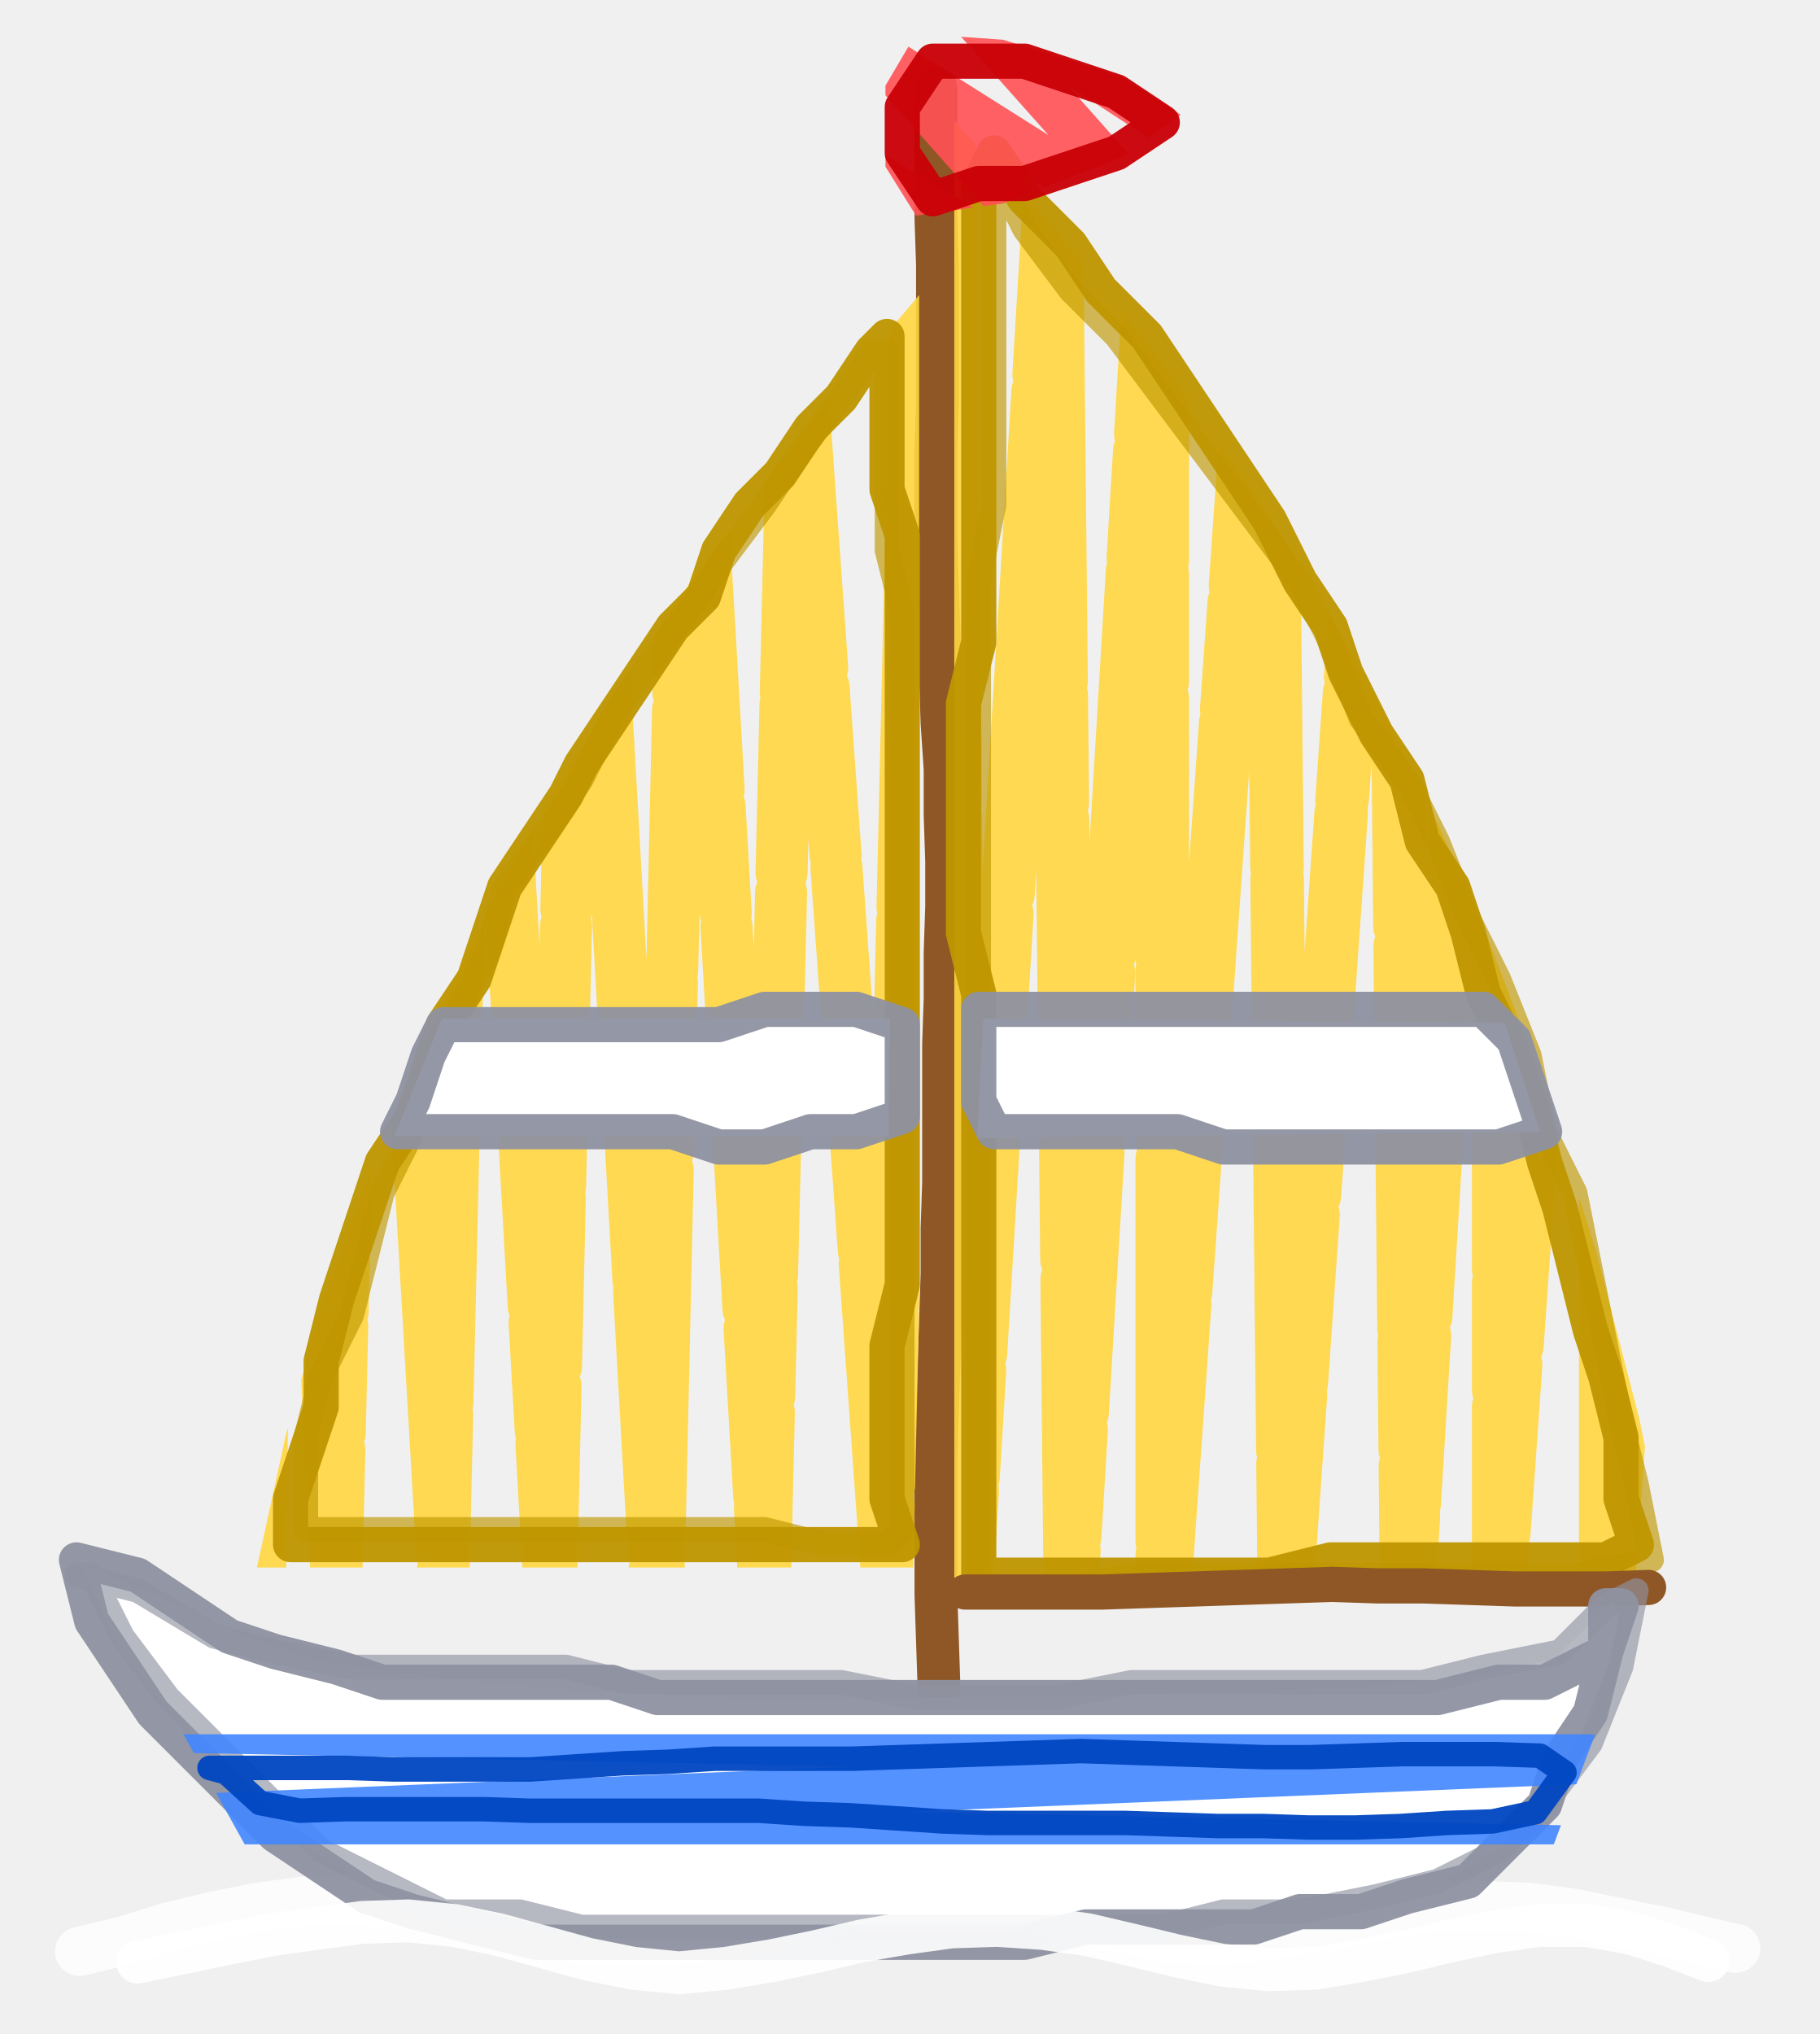
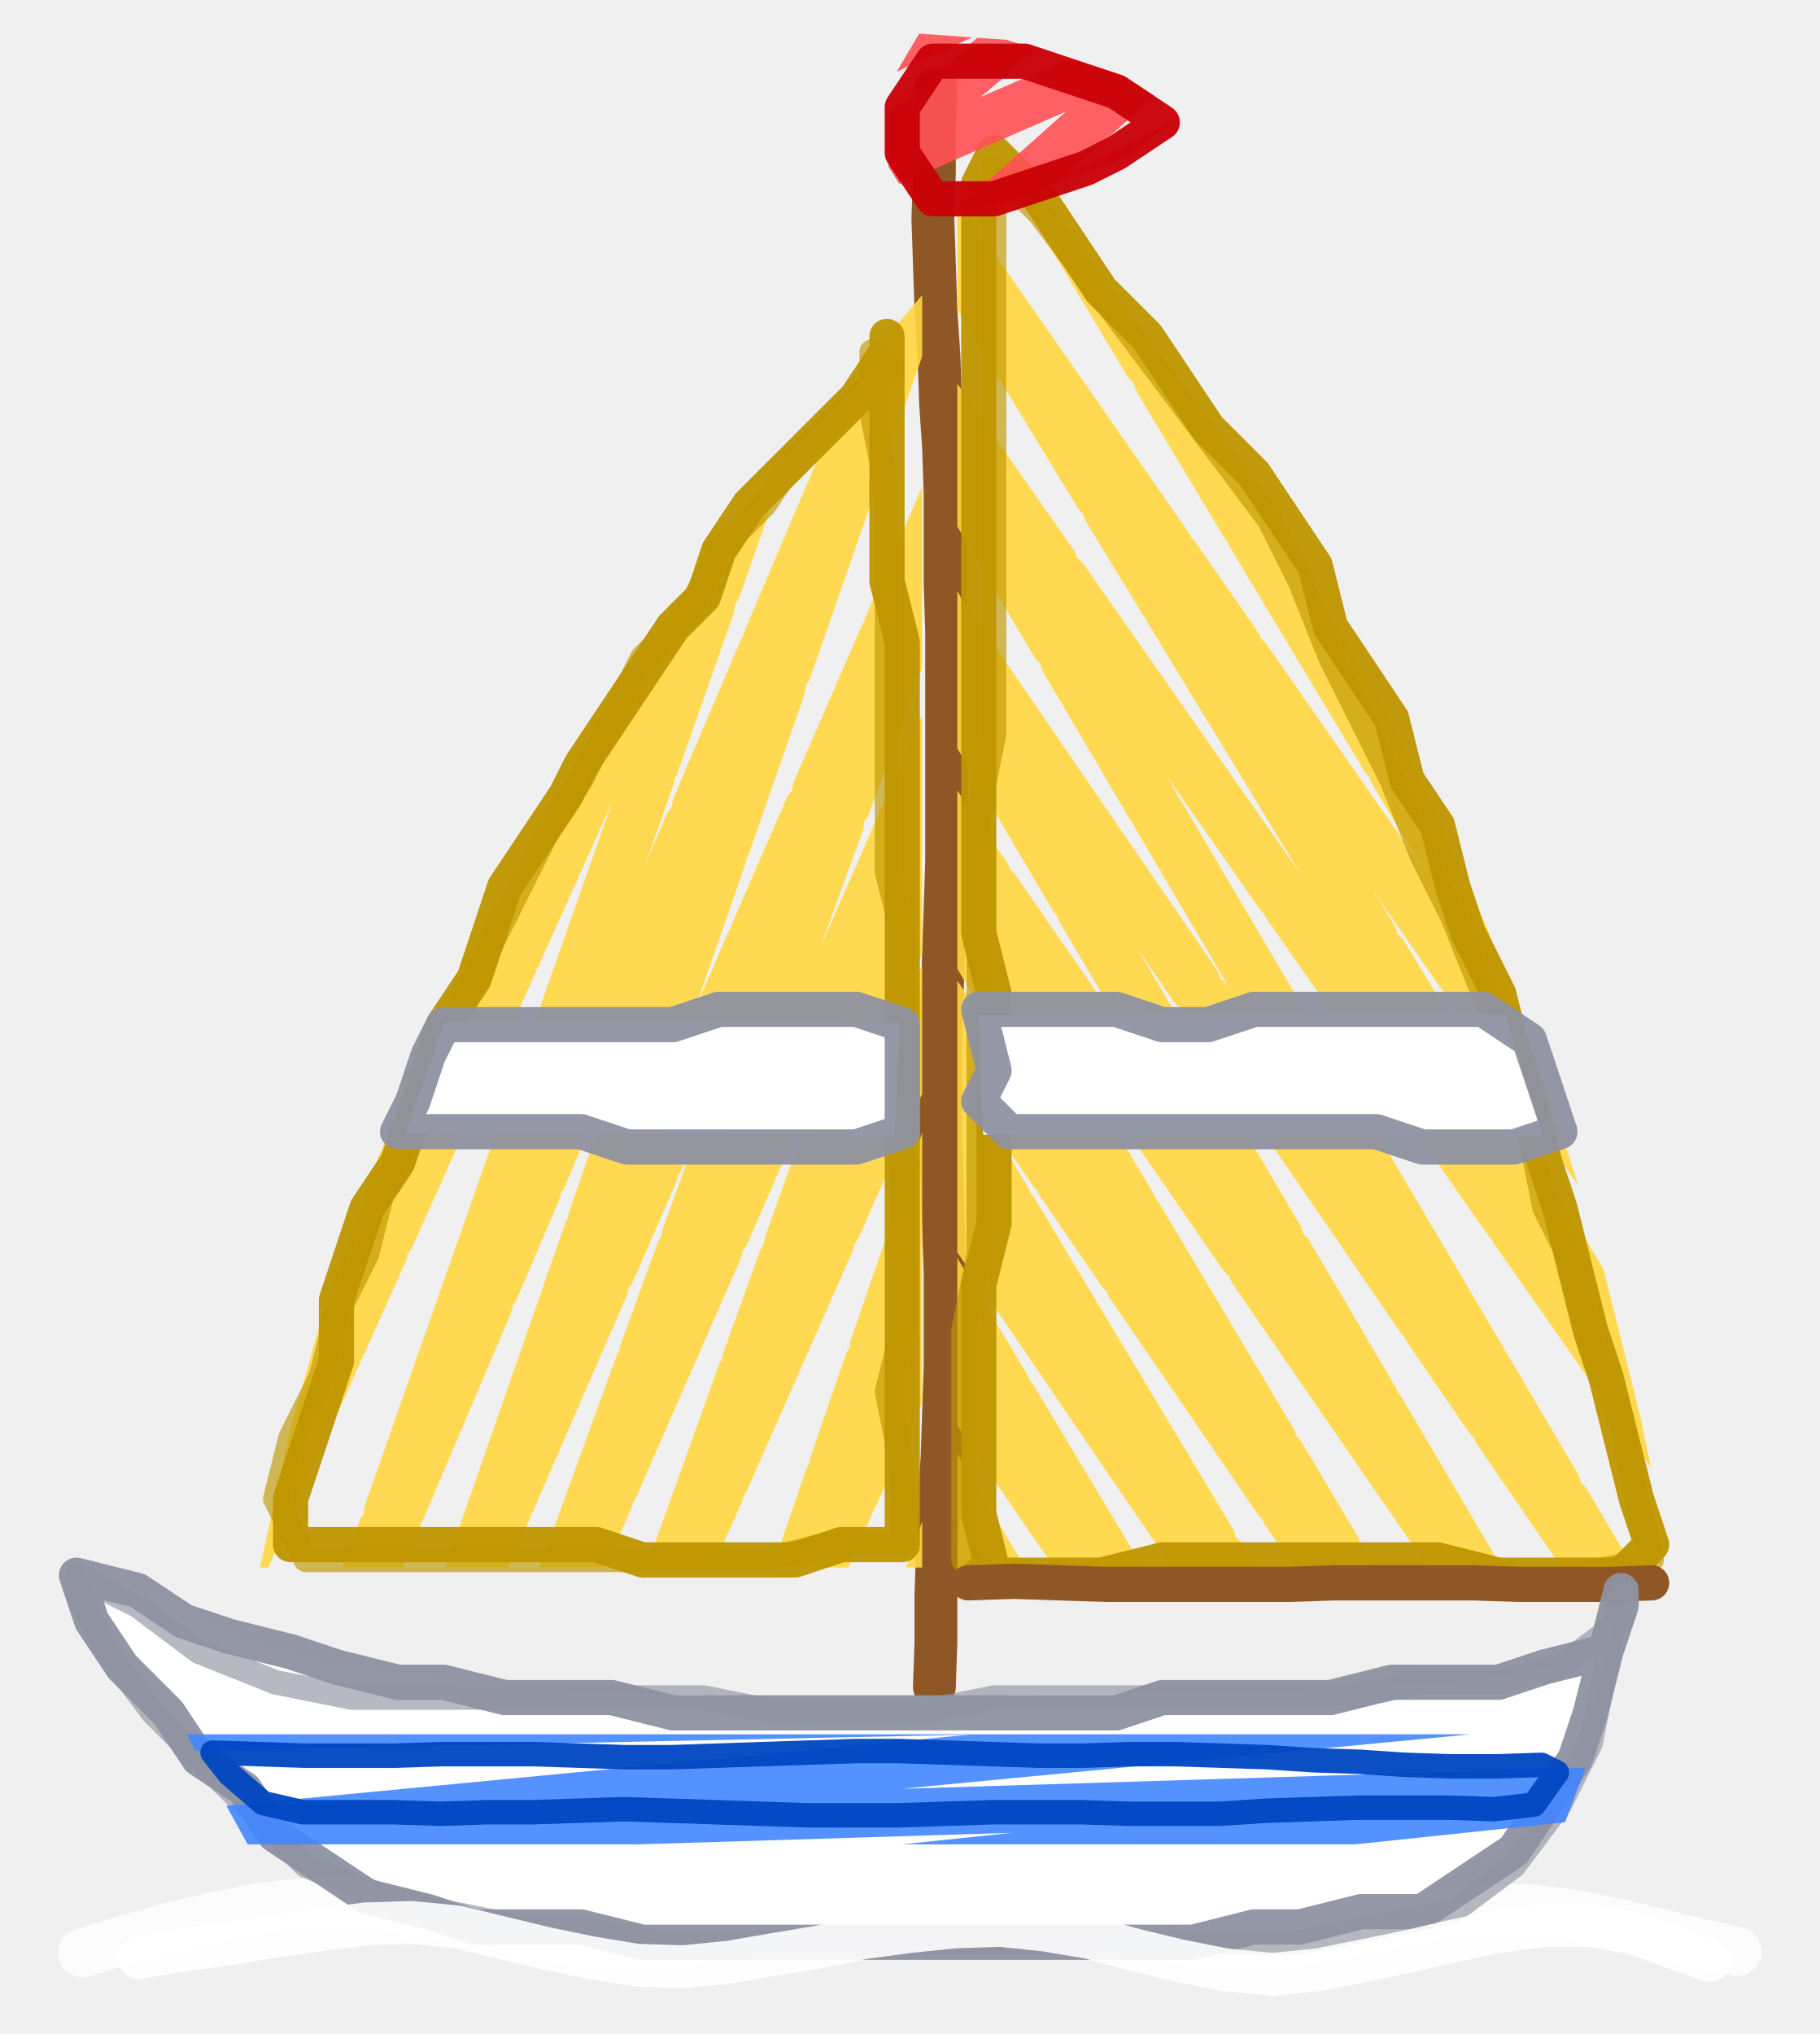
<svg xmlns="http://www.w3.org/2000/svg" viewBox="0 0 119 133" width="119" height="133">
  <defs>
    <clipPath id="k1">
-       <path d="M62.4,104.4L109.5,104.4 107.2,92.8 104.3,81.6 100.9,70.9 97,60.6 92.6,50.7 87.6,41.3 82.1,32.3 76,23.7 69.5,15.6 62.4,7.9Z" />
+       <path d="M62.6,104.4L109.7,104.4 107.3,92.8 104.5,81.6 101.1,70.9 97.2,60.6 92.8,50.7 87.8,41.3 82.3,32.3 76.2,23.7 69.7,15.6 62.6,7.9Z" />
    </clipPath>
    <clipPath id="k2">
-       <path d="M60.1,102.5L16.8,102.5 18.7,93.8 21.1,85.2 24.1,76.7 27.7,68.3 31.7,59.9 36.3,51.6 41.4,43.4 47.1,35.3 53.3,27.3 60.1,19.3Z" />
+       <path d="M60.3,102.5L17,102.5 18.9,93.8 21.3,85.2 24.3,76.7 27.9,68.3 31.9,59.9 36.5,51.6 41.6,43.4 47.3,35.3 53.5,27.3 60.3,19.3Z" />
    </clipPath>
    <clipPath id="k3">
-       <path d="M59.9,2.2L65.6,2.6 73.3,5 77.2,7.5 73.3,10.3 65.6,13.3 59.9,14.1 57.9,10.9 57.9,5.6Z" />
+       <path d="M60.1,2.2L65.8,2.6 73.5,5 77.4,7.5 73.5,10.3 65.8,13.3 60.1,14.1 58.1,10.9 58.1,5.6Z" />
    </clipPath>
    <clipPath id="k4">
-       <path d="M12,113.4L104.3,113.4 101.6,120.6 16,120.6Z" />
+       <path d="M12.2,113.4L104.5,113.4 101.8,120.6 16.2,120.6Z" />
    </clipPath>
  </defs>
-   <path d="M5.2,127.6L8.1,126.9 11,126 13.9,125.3 16.9,124.7 19.9,124.3 22.9,124.2 25.9,124.5 28.9,125.1 31.8,125.7 34.8,126.3 37.7,126.8 40.7,127 43.6,126.9 46.6,126.6 49.5,126.1 52.5,125.5 55.4,124.9 58.4,124.4 61.4,124.2 64.5,124.4 67.5,124.9 70.4,125.5 73.3,126.1 76.2,126.7 79.2,126.9 82.1,126.7 85,126.2 88,125.7 90.9,125.1 93.9,124.7 96.9,124.6 99.9,124.7 102.9,125.1 105.8,125.7 108.8,126.3 111.7,127 113.5,127.4" fill="none" stroke="#FFFFFF" stroke-width="3.2" stroke-linecap="round" stroke-linejoin="round" opacity=".80" />
-   <path d="M61.4,110.3L61.3,107.3 61.2,104.3 61.2,101.3 61.2,98.3 61.2,95.3 61.3,92.3 61.4,89.3 61.5,86.3 61.6,83.3 61.6,80.3 61.7,77.3 61.7,74.3 61.7,71.3 61.7,68.3 61.8,65.3 61.8,62.3 61.9,59.3 61.9,56.3 61.8,53.3 61.8,50.3 61.6,47.3 61.5,44.3 61.4,41.3 61.3,38.3 61.2,35.3 61.2,32.3 61.2,29.3 61.3,26.3 61.3,23.3 61.3,20.3 61.3,17.3 61.2,14.3 61.2,11.3 61.2,8.3 61.2,5.8" fill="none" stroke="#8F5725" stroke-width="2.8" stroke-linecap="round" stroke-linejoin="round" />
+   <path d="M5.4,127.7L8.3,126.8 11.2,126 14.1,125.3 17.1,124.7 20.1,124.4 23.1,124.4 26.1,124.7 29.1,125.3 32,125.9 34.9,126.5 37.9,126.9 40.9,127.1 43.8,127 46.8,126.6 49.7,126 52.6,125.3 55.6,124.7 58.6,124.3 61.6,124.1 64.7,124.3 67.7,124.8 70.6,125.4 73.5,126.1 76.4,126.7 79.4,127.1 82.3,127.1 85.3,126.8 88.3,126.3 91.2,125.7 94.2,125.1 97.1,124.8 100.1,124.8 103.1,125.2 106,125.8 108.9,126.5 111.8,127.2 113.6,127.6" fill="none" stroke="#FFFFFF" stroke-width="3.2" stroke-linecap="round" stroke-linejoin="round" opacity=".80" />
+   <path d="M61.1,110.3L61.2,107.3 61.2,104.3 61.3,101.3 61.4,98.3 61.6,95.3 61.7,92.3 61.8,89.3 61.8,86.3 61.8,83.3 61.7,80.3 61.6,77.3 61.5,74.3 61.5,71.3 61.5,68.3 61.6,65.3 61.7,62.3 61.8,59.3 61.9,56.3 61.9,53.3 61.9,50.3 61.9,47.3 61.9,44.3 61.9,41.3 61.8,38.3 61.8,35.3 61.8,32.3 61.7,29.3 61.5,26.3 61.4,23.3 61.2,20.3 61.1,17.3 61,14.3 61.1,11.3 61.1,8.3 61.2,5.8" fill="none" stroke="#8F5725" stroke-width="2.8" stroke-linecap="round" stroke-linejoin="round" />
  <g clip-path="url(#k1)">
-     <path d="M112,7L105,106 105,5 98,105 98,8 92,106 91,6 84,106 83,7 76,106 76,5 70,105 69,7 63,107 62,6 56,106" fill="none" stroke="#FFD640" stroke-width="3.5" stroke-linecap="round" stroke-linejoin="round" stroke-opacity=".90" stroke-dasharray="17 1.1 7 .9 25 1.3 11 .8" stroke-dashoffset="24" />
+     <path d="M94,-15L150,79 88,-10 144,84 81,-7 138,88 76,-2 132,91 70,1 126,94 64,5 121,100 59,11 115,103 52,13 108,108 47,19 100,109 40,22 96,116 33,24 90,119 28,28 85,123 23,32 79,126 18,37" fill="none" stroke="#FFD640" stroke-width="3.5" stroke-linecap="round" stroke-linejoin="round" stroke-opacity=".90" stroke-dasharray="17 1.1 7 .9 25 1.3 11 .8" stroke-dashoffset="26" />
  </g>
-   <path d="M64,103L68,103 72,103 75,103 79,103 83,103 87,102 90,102 94,102 98,102 102,102 105,102 107,101 106,98 106,94 105,90 104,87 103,83 102,79 101,76 100,72 99,69 97,65 96,61 95,58 93,55 92,51 90,48 88,44 87,41 85,38 83,34 81,31 79,28 77,25 75,22 72,19 70,16 67,13 65,10 64,12 64,16 64,20 64,24 64,27 64,31 64,35 64,39 64,42 63,46 63,50 63,54 63,57 63,61 64,65 64,69 64,73 64,76 64,80 64,84 64,88 64,91 64,95 64,99 64,103Z" fill="none" stroke="#BF9600" stroke-width="2.3" stroke-linecap="round" stroke-linejoin="round" opacity=".95" />
-   <path d="M64,104L69,104 74,103 79,103 84,103 89,103 93,103 98,103 103,103 108,102 107,97 106,93 105,88 104,83 103,78 101,74 100,69 98,64 96,60 94,55 92,51 89,47 87,42 85,38 82,34 79,30 76,26 73,22 70,19 67,15 65,11 65,13 65,18 65,23 65,28 65,33 64,38 64,43 64,48 64,53 64,57 64,62 64,67 64,72 64,77 64,82 64,87 64,92 64,97 64,102Z" fill="none" stroke="#BF9600" stroke-width="1.6" stroke-linecap="round" stroke-linejoin="round" opacity=".65" />
-   <path d="M64.3,66.6L98.4,66.9 100.7,74 63.9,74.4Z" fill="#FFFFFF" />
-   <path d="M64,66L67,66 70,66 73,66 76,66 79,66 82,66 85,66 88,66 91,66 94,66 97,66 99,68 100,71 101,74 98,75 95,75 92,75 89,75 86,75 83,75 80,75 77,74 74,74 71,74 68,74 65,74 64,72 64,70Z" fill="none" stroke="#8F92A1" stroke-width="2.3" stroke-linecap="round" stroke-linejoin="round" opacity=".95" />
+   <path d="M64,103L68,103 72,103 76,102 79,102 83,102 87,102 91,102 94,102 98,103 102,103 106,103 108,101 107,98 106,94 105,90 104,87 103,83 102,79 101,76 100,72 99,69 98,65 96,61 95,58 94,54 92,51 91,47 89,44 87,41 86,37 84,34 82,31 79,28 77,25 75,22 72,19 70,16 68,13 65,10 64,12 64,16 64,20 64,24 64,27 64,31 64,35 64,39 64,42 64,46 64,50 64,54 64,57 64,61 65,65 65,69 65,73 65,76 65,80 64,84 64,88 64,91 64,95 64,99 65,103Z" fill="none" stroke="#BF9600" stroke-width="2.3" stroke-linecap="round" stroke-linejoin="round" opacity=".95" />
+   <path d="M64,103L69,103 74,103 79,103 84,103 89,103 94,103 99,103 103,103 108,102 107,98 106,93 104,88 103,83 101,79 100,74 99,69 97,65 95,60 93,56 91,51 89,47 87,43 85,38 83,34 80,30 77,26 74,22 71,18 68,14 65,11 65,13 65,18 65,23 65,28 65,33 65,38 65,43 65,48 64,53 64,57 64,62 64,67 64,72 64,77 64,82 63,87 63,92 63,97 63,102Z" fill="none" stroke="#BF9600" stroke-width="1.6" stroke-linecap="round" stroke-linejoin="round" opacity=".65" />
+   <path d="M64,66.4L98.4,66.3 100.9,74.3 64.3,74.2Z" fill="#FFFFFF" />
+   <path d="M64,66L67,66 70,66 73,66 76,67 79,67 82,66 85,66 88,66 91,66 94,66 97,66 100,68 101,71 102,74 99,75 96,75 93,75 90,74 87,74 84,74 81,74 78,74 75,74 72,74 69,74 66,74 64,72 65,70Z" fill="none" stroke="#8F92A1" stroke-width="2.3" stroke-linecap="round" stroke-linejoin="round" opacity=".95" />
  <g clip-path="url(#k2)">
-     <path d="M17,104L18,18 22,103 24,17 29,103 31,16 36,105 38,17 43,106 45,17 50,104 52,19 58,103 60,17 65,105" fill="none" stroke="#FFD640" stroke-width="3.4" stroke-linecap="round" stroke-linejoin="round" stroke-opacity=".90" stroke-dasharray="17 1.1 7 .9 25 1.3 11 .8" stroke-dashoffset="30" />
+     <path d="M-12,93L27,5 -5,95 32,8 1,97 39,10 8,101 46,15 15,104 55,15 23,106 60,19 29,108 66,23 34,111 73,22 41,111 79,25 48,115 87,28 56,117" fill="none" stroke="#FFD640" stroke-width="3.4" stroke-linecap="round" stroke-linejoin="round" stroke-opacity=".90" stroke-dasharray="17 1.1 7 .9 25 1.3 11 .8" stroke-dashoffset="2" />
  </g>
-   <path d="M58,101L55,101 52,101 49,101 45,101 42,101 39,101 35,101 32,101 29,101 26,101 22,101 19,101 19,98 20,95 21,92 21,89 22,85 23,82 24,79 25,76 27,73 28,70 29,67 31,64 32,61 33,58 35,55 37,52 38,50 40,47 42,44 44,41 46,39 47,36 49,33 51,31 53,28 55,26 57,23 58,22 58,25 58,29 58,32 59,35 59,38 59,42 59,45 59,48 59,52 59,55 59,58 59,61 59,65 59,68 59,71 59,75 59,78 59,81 59,84 58,88 58,91 58,94 58,98 59,101Z" fill="none" stroke="#BF9600" stroke-width="2.3" stroke-linecap="round" stroke-linejoin="round" opacity=".95" />
-   <path d="M58,101L54,101 50,100 46,100 41,100 37,100 33,100 29,100 24,100 20,100 20,98 20,94 21,90 23,86 24,82 25,78 27,74 28,70 30,66 32,62 33,58 36,54 38,51 40,47 42,44 45,40 47,37 50,33 52,30 55,26 57,23 58,23 58,27 58,32 58,36 59,40 59,44 59,49 59,53 59,57 59,61 59,66 59,70 59,74 59,78 59,83 59,87 59,91 59,96 59,100Z" fill="none" stroke="#BF9600" stroke-width="1.6" stroke-linecap="round" stroke-linejoin="round" opacity=".65" />
-   <path d="M28.9,66.6L58.2,66.6 58.1,74.3 25.8,74.3Z" fill="#FFFFFF" />
-   <path d="M29,67L32,67 35,67 38,67 41,67 44,67 47,67 50,66 53,66 56,66 59,67 59,70 59,73 56,74 53,74 50,75 47,75 44,74 41,74 38,74 35,74 32,74 29,74 26,74 27,72 28,69Z" fill="none" stroke="#8F92A1" stroke-width="2.3" stroke-linecap="round" stroke-linejoin="round" opacity=".95" />
-   <path d="M63.1,104.1L66.1,104.1 69.1,104.1 72.1,104.1 75.1,104 78.1,103.9 81.1,103.8 84.1,103.7 87.1,103.6 90.1,103.7 93.1,103.7 96.1,103.8 99.1,103.9 102.1,103.9 105.1,103.9 107.8,103.8" fill="none" stroke="#8F5725" stroke-width="2.3" stroke-linecap="round" stroke-linejoin="round" />
+   <path d="M59,101L55,101 52,102 49,102 45,102 42,102 39,101 36,101 32,101 29,101 26,101 22,101 19,101 19,98 20,95 21,92 22,89 22,85 23,82 24,79 26,76 27,73 28,70 29,67 31,64 32,61 33,58 35,55 37,52 38,50 40,47 42,44 44,41 46,39 47,36 49,33 51,31 54,28 56,26 58,23 58,22 58,25 58,29 58,32 58,35 58,38 59,42 59,45 59,48 59,52 59,55 59,58 59,61 59,65 59,68 59,71 59,75 59,78 59,81 59,84 59,88 59,91 59,94 59,98 59,101Z" fill="none" stroke="#BF9600" stroke-width="2.3" stroke-linecap="round" stroke-linejoin="round" opacity=".95" />
+   <path d="M59,101L54,101 50,102 46,102 42,102 37,102 33,102 29,102 24,102 20,102 18,98 19,94 21,90 22,86 24,82 25,78 27,74 28,70 30,66 32,62 34,58 36,54 38,51 40,47 42,43 45,40 47,36 50,33 52,30 55,27 58,24 57,23 57,27 58,32 58,36 58,40 58,44 58,49 58,53 58,57 59,61 59,66 59,70 59,74 59,78 59,83 59,87 58,91 59,96 59,100Z" fill="none" stroke="#BF9600" stroke-width="1.6" stroke-linecap="round" stroke-linejoin="round" opacity=".65" />
+   <path d="M29.1,66.8L58.8,66.9 58.5,74.3 26.5,74.1Z" fill="#FFFFFF" />
+   <path d="M29,67L32,67 35,67 38,67 41,67 44,67 47,66 50,66 53,66 56,66 59,67 59,70 59,74 56,75 53,75 50,75 47,75 44,75 41,75 38,74 35,74 32,74 29,74 26,74 27,72 28,69Z" fill="none" stroke="#8F92A1" stroke-width="2.3" stroke-linecap="round" stroke-linejoin="round" opacity=".95" />
+   <path d="M63.3,103.5L66.3,103.4 69.3,103.5 72.3,103.6 75.3,103.6 78.3,103.6 81.3,103.6 84.3,103.6 87.3,103.5 90.3,103.5 93.3,103.5 96.3,103.5 99.3,103.6 102.3,103.6 105.3,103.6 108,103.5" fill="none" stroke="#8F5725" stroke-width="2.3" stroke-linecap="round" stroke-linejoin="round" />
  <g clip-path="url(#k3)">
-     <path d="M66,-7L81,11 61,-2 77,16 58,4 73,21 53,9 69,26" fill="none" stroke="#FF5055" stroke-width="3.1" stroke-linecap="round" stroke-linejoin="round" stroke-opacity=".90" />
+     <path d="M52,6L74,-4 55,12 78,2 60,18 82,7 62,24 84,13" fill="none" stroke="#FF5055" stroke-width="3.1" stroke-linecap="round" stroke-linejoin="round" stroke-opacity=".90" />
  </g>
-   <path d="M61,4L64,4 67,4 70,5 73,6 76,8 73,10 70,11 67,12 64,12 61,13 59,10 59,7 61,4Z" fill="none" stroke="#C90006" stroke-width="2.3" stroke-linecap="round" stroke-linejoin="round" opacity=".95" />
-   <path d="M5.3,102.3L10.6,104.5 15.8,107 21.2,108.7 26.9,109.5 32.6,110.1 38.4,110.6 44.2,110.9 49.9,111.1 55.7,111.1 61.5,111 67.3,110.9 73,110.8 78.8,110.7 84.6,110.5 90.3,110.2 96.1,109.6 101.6,108.5 105.5,104.7 105.8,106.2 104.3,111.8 101.4,116.7 97.7,121.1 92.8,123.9 87.3,125.1 81.5,125.7 75.8,126 70,126.1 64.2,126.2 58.5,126.2 52.7,126.3 46.9,126.2 41.1,126.1 35.4,125.7 29.7,124.9 24.2,123.3 19.4,120.4 15.3,116.3 11.3,112.2 7.7,107.7 5.5,102.6Z" fill="#FFFFFF" />
-   <path d="M5,102L9,103 12,105 15,107 18,108 22,109 25,110 29,110 33,110 36,110 40,110 43,111 47,111 51,111 54,111 58,111 61,111 65,111 69,111 72,111 76,111 80,111 83,111 87,111 90,111 94,111 98,110 101,110 105,108 106,105 105,105 105,108 104,112 102,115 101,118 98,121 96,123 92,124 89,125 85,125 82,126 78,126 74,126 71,126 67,127 64,127 60,127 56,127 53,127 49,127 45,127 42,127 38,127 35,127 31,126 27,125 24,124 21,122 18,120 15,117 13,115 10,112 8,109 6,106Z" fill="none" stroke="#8F92A1" stroke-width="2.3" stroke-linecap="round" stroke-linejoin="round" opacity=".95" />
-   <path d="M5,103L9,104 14,107 18,108 23,109 27,109 32,109 37,109 41,110 46,110 51,110 55,110 60,111 65,111 69,111 74,110 79,110 83,110 88,110 93,110 97,109 102,108 105,105 107,104 106,109 104,114 101,118 98,121 94,123 90,124 85,125 80,125 76,126 71,126 66,126 62,126 57,126 52,126 48,126 43,126 38,126 34,125 29,125 25,123 21,121 18,118 14,114 11,111 8,107 6,103Z" fill="none" stroke="#8F92A1" stroke-width="1.6" stroke-linecap="round" stroke-linejoin="round" opacity=".65" />
+   <path d="M61,4L64,4 67,4 70,5 73,6 76,8 73,10 71,11 68,12 65,13 61,13 59,10 59,7 61,4Z" fill="none" stroke="#C90006" stroke-width="2.3" stroke-linecap="round" stroke-linejoin="round" opacity=".95" />
+   <path d="M5.4,102.5L10.7,104.7 15.9,107.2 21.4,108.8 27.1,109.7 32.8,110.2 38.6,110.6 44.4,110.8 50.1,110.9 55.9,111 61.7,110.9 67.4,110.8 73.2,110.7 79,110.6 84.8,110.5 90.5,110.3 96.3,109.9 102,108.9 106,105.1 105.6,106.1 104.2,111.7 101.5,116.6 97.9,121 93,123.8 87.4,125 81.7,125.5 76,125.9 70.2,126.2 64.4,126.4 58.7,126.5 52.9,126.5 47.1,126.3 41.3,126.1 35.6,125.5 29.9,124.7 24.5,123.2 19.6,120.3 15.6,116.2 11.6,112.1 8,107.6Z" fill="#FFFFFF" />
+   <path d="M5,103L9,104 12,106 15,107 19,108 22,109 26,110 29,110 33,111 36,111 40,111 44,112 47,112 51,112 54,112 58,112 62,112 65,112 69,112 73,112 76,111 80,111 83,111 87,111 91,110 94,110 98,110 101,109 105,108 106,104 106,105 105,108 104,112 103,115 101,118 99,121 96,123 93,125 89,125 85,126 82,126 78,127 75,127 71,127 67,127 64,127 60,127 56,127 53,127 49,127 46,127 42,127 38,126 35,126 31,126 28,125 24,124 21,122 18,120 16,117 13,115 11,112 8,109 6,106Z" fill="none" stroke="#8F92A1" stroke-width="2.3" stroke-linecap="round" stroke-linejoin="round" opacity=".95" />
+   <path d="M5,103L9,105 13,108 18,110 23,111 27,111 32,111 37,111 41,111 46,111 51,112 56,112 60,112 65,111 70,111 74,111 79,111 84,111 88,111 93,110 98,110 102,109 106,106 106,104 105,109 104,114 102,118 99,122 95,125 90,126 85,127 81,127 76,127 71,127 67,127 62,127 57,127 53,127 48,127 43,127 38,126 34,126 29,125 25,124 20,122 17,119 13,115 10,112 7,108 5,104Z" fill="none" stroke="#8F92A1" stroke-width="1.6" stroke-linecap="round" stroke-linejoin="round" opacity=".65" />
  <g clip-path="url(#k4)">
-     <path d="M9,113L106,115 9,119 107,121" fill="none" stroke="#4287FF" stroke-width="3.1" stroke-linecap="round" stroke-linejoin="round" stroke-opacity=".90" />
+     <path d="M10,113L105,111 11,120 108,117 13,127 107,124" fill="none" stroke="#4287FF" stroke-width="3.1" stroke-linecap="round" stroke-linejoin="round" stroke-opacity=".90" />
  </g>
-   <path d="M13.7,115.6L16.7,115.6 19.7,115.6 22.7,115.6 25.7,115.7 28.7,115.7 31.7,115.7 34.7,115.7 37.7,115.5 40.7,115.3 43.7,115.2 46.7,115 49.7,115 52.7,115 55.7,115 58.7,114.9 61.7,114.8 64.7,114.7 67.7,114.6 70.7,114.5 73.7,114.6 76.7,114.7 79.7,114.8 82.7,114.9 85.7,114.9 88.7,114.8 91.7,114.7 94.7,114.7 97.7,114.7 100.7,114.8 102.3,115.9 100.4,118.5 97.6,119.1 94.6,119.2 91.6,119.4 88.6,119.5 85.6,119.5 82.6,119.4 79.6,119.4 76.6,119.3 73.6,119.2 70.6,119.2 67.6,119.2 64.6,119.2 61.6,119.1 58.6,118.9 55.6,118.7 52.6,118.6 49.6,118.4 46.6,118.4 43.6,118.4 40.6,118.4 37.6,118.4 34.6,118.4 31.6,118.3 28.6,118.3 25.6,118.3 22.6,118.3 19.6,118.4 17,117.9 14.8,115.9Z" fill="none" stroke="#0046C1" stroke-width="1.6" stroke-linecap="round" stroke-linejoin="round" opacity=".95" />
-   <path d="M9,128.3L11.9,127.7 14.8,127.1 17.8,126.5 20.7,126.1 23.7,125.7 26.7,125.6 29.7,125.9 32.6,126.5 35.5,127.3 38.4,128.1 41.4,128.7 44.4,129 47.5,128.7 50.5,128.2 53.4,127.6 56.4,126.9 59.3,126.4 62.2,126 65.2,125.9 68.2,126.1 71.1,126.5 74.1,127.2 77,127.9 79.9,128.5 83,128.8 86,128.7 89,128.2 92,127.6 94.9,126.9 97.8,126.3 100.7,125.9 103.7,125.9 106.6,126.4 109.4,127.3 111.7,128.2" fill="none" stroke="#FFFFFF" stroke-width="2.8" stroke-linecap="round" stroke-linejoin="round" opacity=".90" />
+   <path d="M13.9,114.6L16.9,114.7 19.9,114.8 22.9,114.8 25.9,114.8 28.9,114.7 31.9,114.7 34.9,114.7 37.9,114.8 40.9,114.9 43.9,114.9 46.9,114.8 49.9,114.7 52.9,114.6 55.9,114.5 58.9,114.5 61.9,114.6 64.9,114.7 67.9,114.8 70.9,114.8 73.9,114.7 76.9,114.7 79.9,114.8 82.9,114.9 85.9,115.1 88.9,115.2 91.9,115.4 94.9,115.5 97.9,115.5 100.8,115.4 101.8,115.9 100.3,118 97.7,118.3 94.8,118.2 91.8,118.2 88.8,118.2 85.8,118.3 82.8,118.4 79.8,118.6 76.8,118.6 73.8,118.6 70.8,118.5 67.8,118.5 64.8,118.5 61.8,118.6 58.8,118.7 55.8,118.7 52.8,118.7 49.8,118.6 46.8,118.5 43.8,118.4 40.8,118.3 37.8,118.4 34.8,118.5 31.8,118.5 28.8,118.6 25.8,118.5 22.8,118.5 19.8,118.5 17.2,117.9 15,116Z" fill="none" stroke="#0046C1" stroke-width="1.6" stroke-linecap="round" stroke-linejoin="round" opacity=".95" />
+   <path d="M9.1,128L12.1,127.5 15,127.1 18,126.6 20.9,126.2 23.9,125.8 26.9,125.7 29.9,126 32.8,126.7 35.7,127.4 38.6,128 41.6,128.5 44.7,128.6 47.7,128.3 50.6,127.8 53.6,127.3 56.5,126.7 59.5,126.3 62.4,126 65.4,125.9 68.3,126.2 71.3,126.7 74.2,127.5 77.1,128.2 80.1,128.8 83.2,129.1 86.2,128.8 89.2,128.2 92.1,127.6 95.1,126.9 98,126.3 100.9,125.9 103.9,125.9 106.8,126.4 109.6,127.4 111.8,128.2" fill="none" stroke="#FFFFFF" stroke-width="2.8" stroke-linecap="round" stroke-linejoin="round" opacity=".90" />
</svg>
